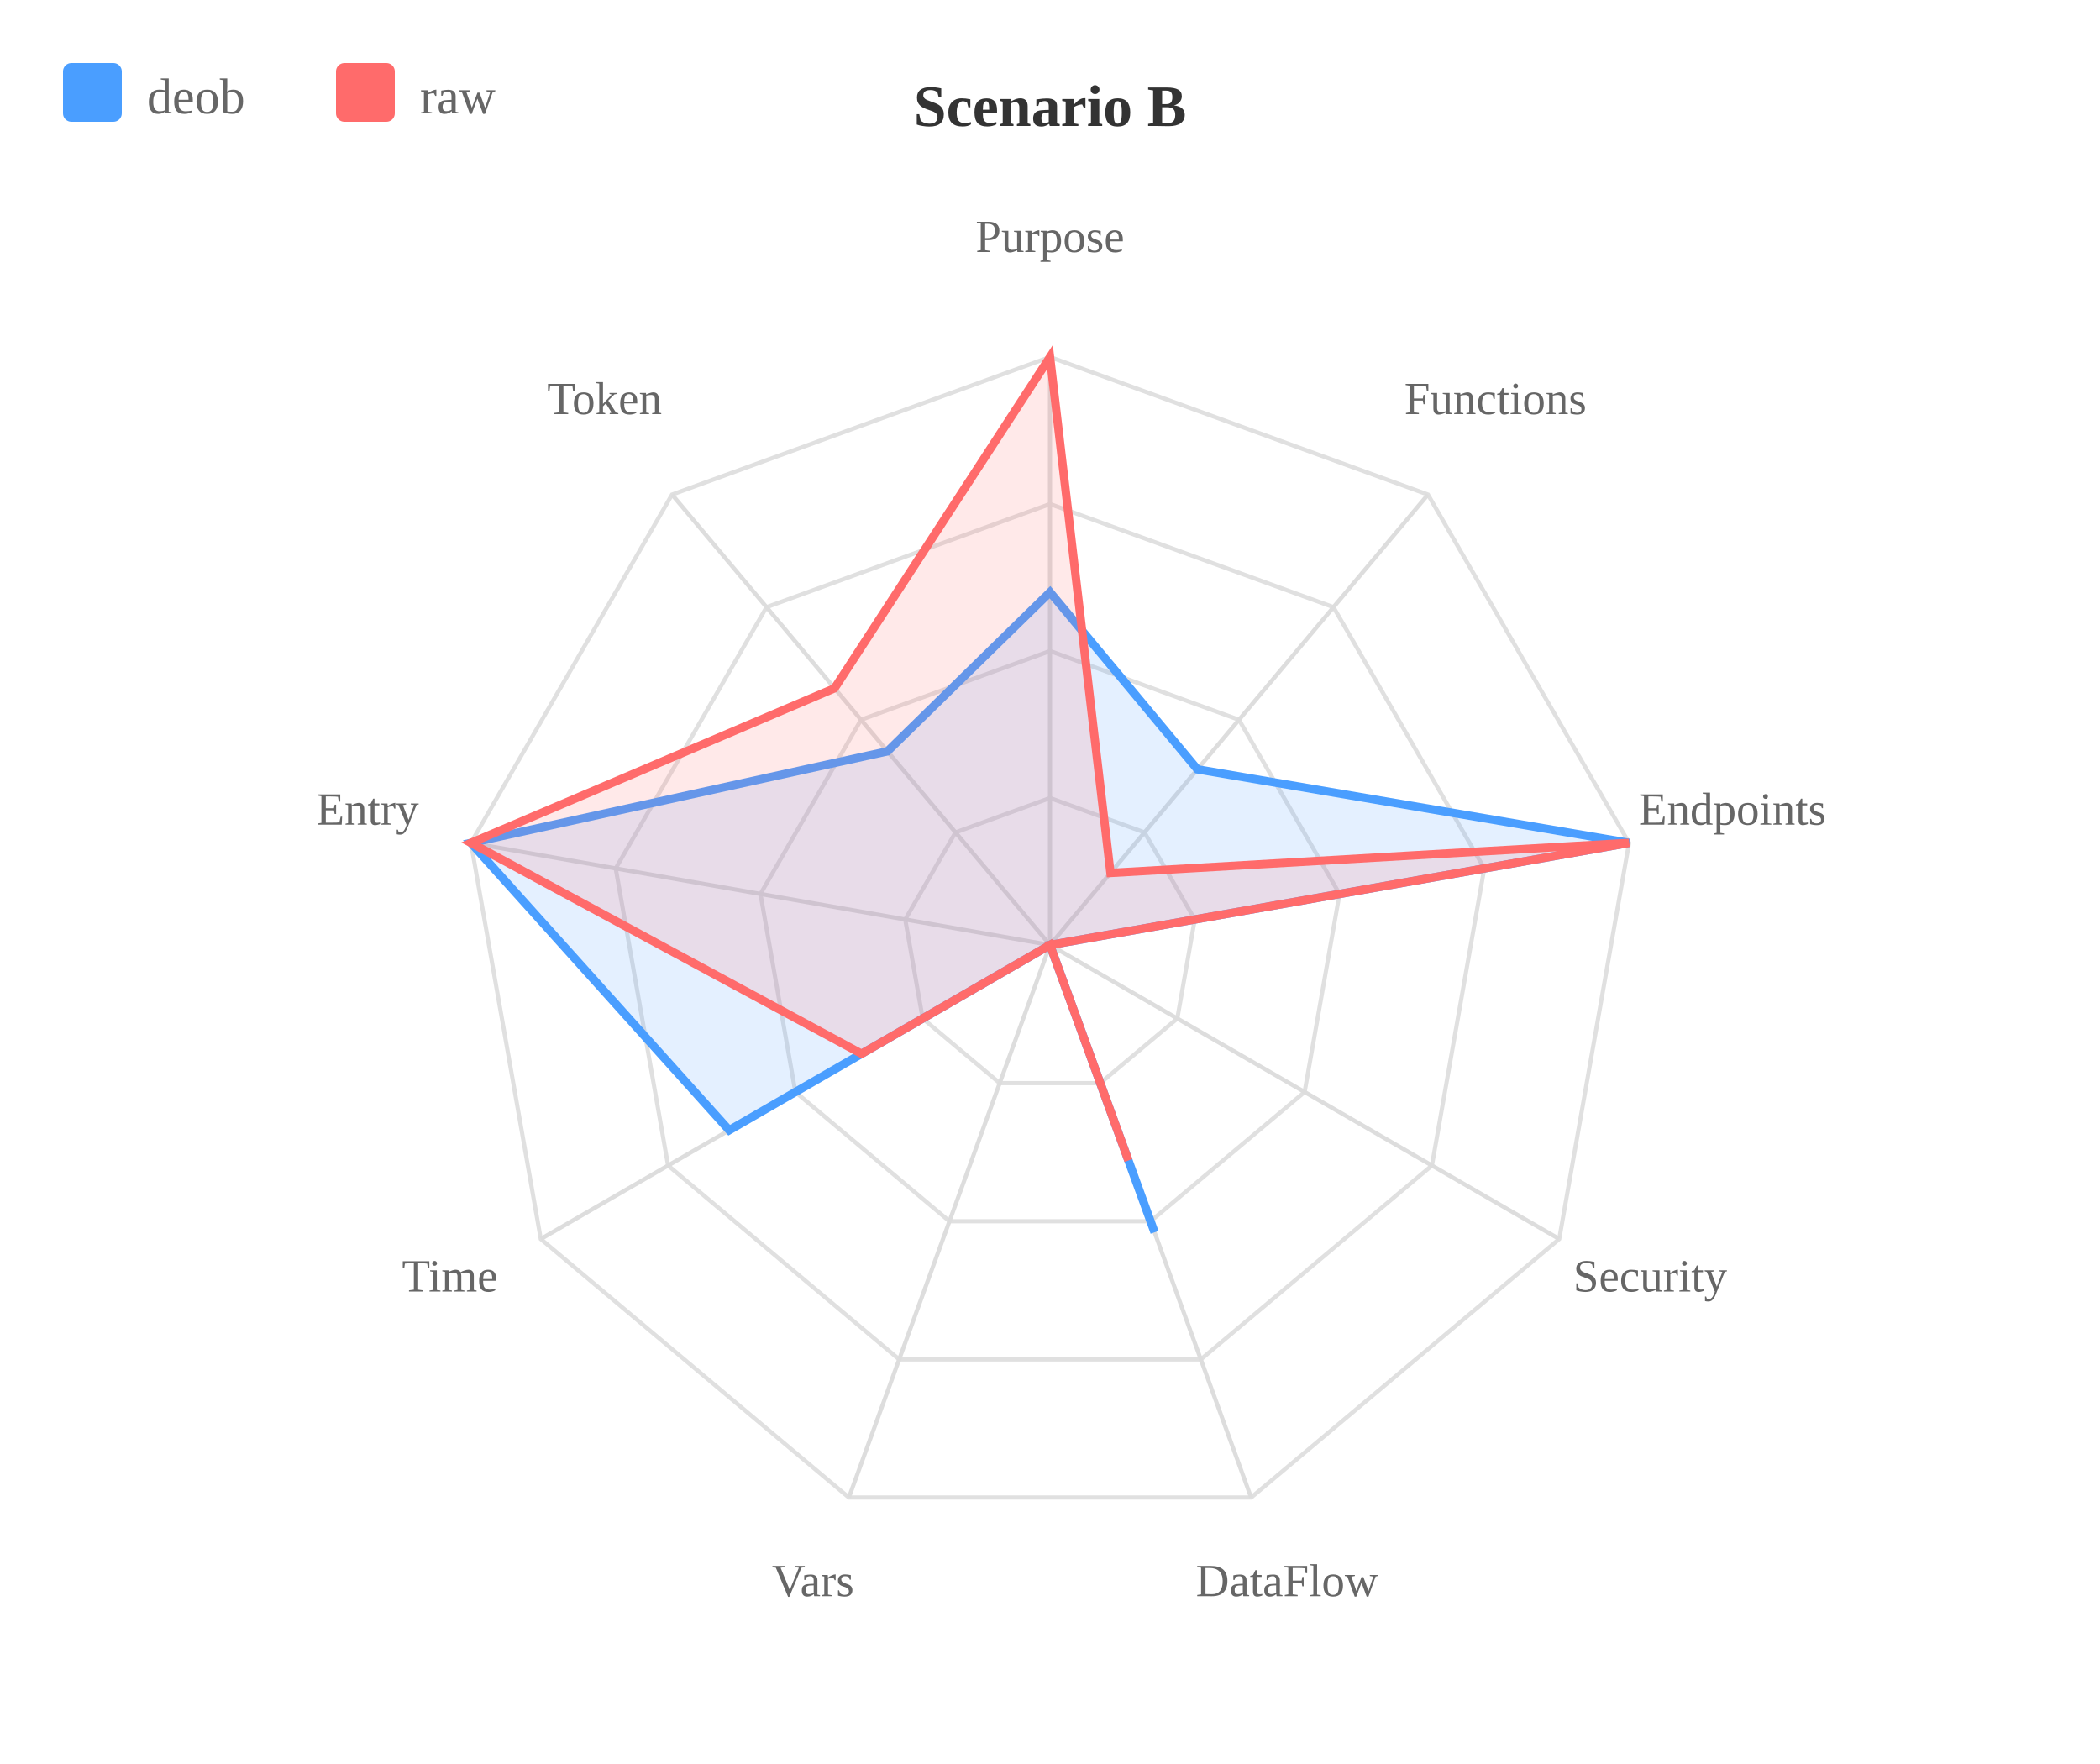
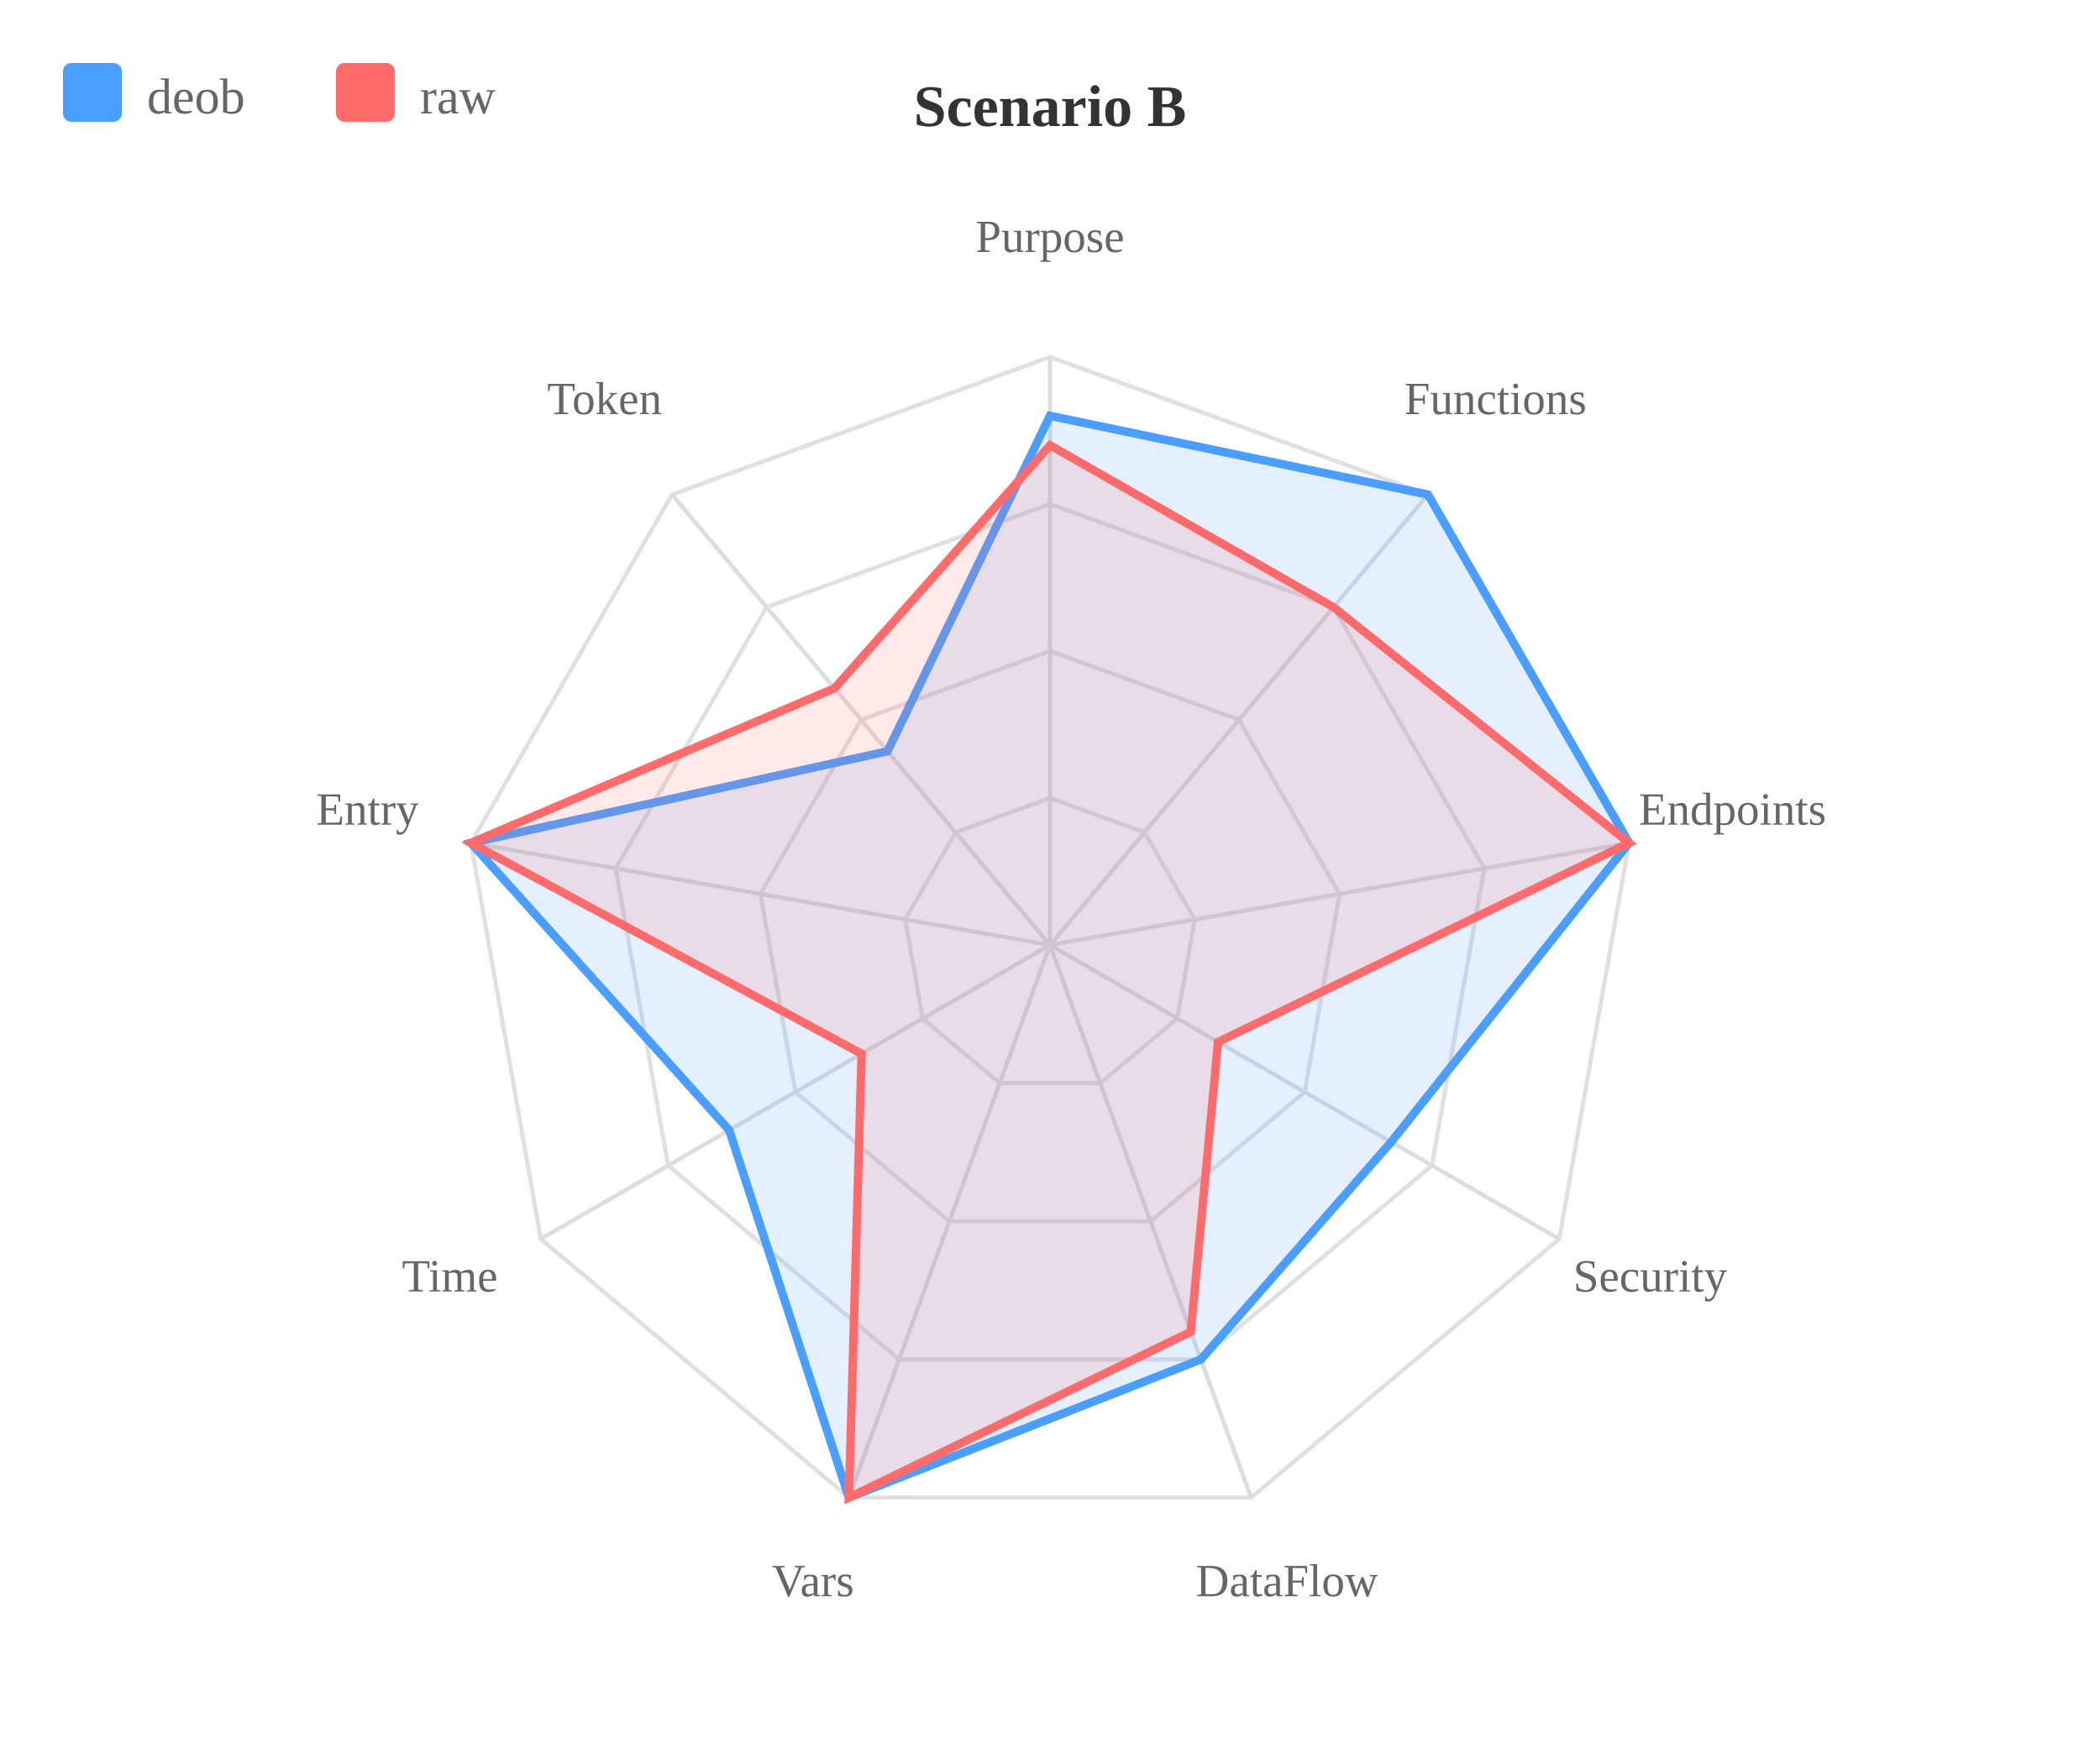
<svg xmlns="http://www.w3.org/2000/svg" width="500" height="420" viewBox="0 0 500 420">
  <text x="250" y="30" text-anchor="middle" font-size="14" font-weight="bold" fill="#333">Scenario B</text>
  <polygon points="250,190 272.498,198.188 284.468,218.922 280.311,242.5 261.971,257.889 238.029,257.889 219.689,242.5 215.532,218.922 227.502,198.188 " fill="none" stroke="#e0e0e0" stroke-width="1" />
  <polygon points="250,155 294.995,171.377 318.937,212.845 310.622,260 273.941,290.778 226.059,290.778 189.378,260 181.063,212.845 205.005,171.377 " fill="none" stroke="#e0e0e0" stroke-width="1" />
  <polygon points="250,120 317.493,144.565 353.405,206.767 340.933,277.5 285.912,323.668 214.088,323.668 159.067,277.5 146.595,206.767 182.507,144.565 " fill="none" stroke="#e0e0e0" stroke-width="1" />
  <polygon points="250,85 339.99,117.754 387.873,200.689 371.244,295 297.883,356.557 202.117,356.557 128.756,295 112.127,200.689 160.01,117.754 " fill="none" stroke="#e0e0e0" stroke-width="1" />
  <line x1="250" y1="225" x2="250" y2="85" stroke="#ddd" />
  <text x="250" y="60" text-anchor="middle" font-size="11" fill="#666">Purpose</text>
  <line x1="250" y1="225" x2="339.99" y2="117.754" stroke="#ddd" />
  <text x="356.06" y="98.603" text-anchor="middle" font-size="11" fill="#666">Functions</text>
  <line x1="250" y1="225" x2="387.873" y2="200.689" stroke="#ddd" />
  <text x="412.493" y="196.348" text-anchor="middle" font-size="11" fill="#666">Endpoints</text>
  <line x1="250" y1="225" x2="371.244" y2="295" stroke="#ddd" />
  <text x="392.894" y="307.5" text-anchor="middle" font-size="11" fill="#666">Security</text>
  <line x1="250" y1="225" x2="297.883" y2="356.557" stroke="#ddd" />
  <text x="306.433" y="380.049" text-anchor="middle" font-size="11" fill="#666">DataFlow</text>
  <line x1="250" y1="225" x2="202.117" y2="356.557" stroke="#ddd" />
  <text x="193.567" y="380.049" text-anchor="middle" font-size="11" fill="#666">Vars</text>
  <line x1="250" y1="225" x2="128.756" y2="295" stroke="#ddd" />
  <text x="107.106" y="307.5" text-anchor="middle" font-size="11" fill="#666">Time</text>
  <line x1="250" y1="225" x2="112.127" y2="200.689" stroke="#ddd" />
  <text x="87.507" y="196.348" text-anchor="middle" font-size="11" fill="#666">Entry</text>
  <line x1="250" y1="225" x2="160.01" y2="117.754" stroke="#ddd" />
  <text x="143.94" y="98.603" text-anchor="middle" font-size="11" fill="#666">Token</text>
-   <polygon points="250,141 285.096,183.174 387.873,200.689 250,225 274.899,293.41 250,225 173.617,269.1 112.127,200.689 211.304,178.884 " fill="#4a9eff" fill-opacity="0.15" stroke="#4a9eff" stroke-width="2" />
-   <polygon points="250,85 264.398,207.841 387.873,200.689 250,225 268.674,276.307 250,225 205.14,250.9 112.127,200.689 198.706,163.87 " fill="#ff6b6b" fill-opacity="0.15" stroke="#ff6b6b" stroke-width="2" />
+   <polygon points="250,99 339.99,117.754 387.873,200.689 331.233,271.9 285.912,323.668 202.117,356.557 173.617,269.1 112.127,200.689 211.304,178.884 " fill="#4a9eff" fill-opacity="0.15" stroke="#4a9eff" stroke-width="2" />
+   <polygon points="250,106 317.493,144.565 387.873,200.689 290.01,248.1 283.518,317.09 202.117,356.557 205.14,250.9 112.127,200.689 198.706,163.87 " fill="#ff6b6b" fill-opacity="0.15" stroke="#ff6b6b" stroke-width="2" />
  <rect x="15" y="15" width="14" height="14" fill="#4a9eff" rx="2" />
  <text x="35" y="27" font-size="12" fill="#666">deob</text>
  <rect x="80" y="15" width="14" height="14" fill="#ff6b6b" rx="2" />
  <text x="100" y="27" font-size="12" fill="#666">raw</text>
</svg>
